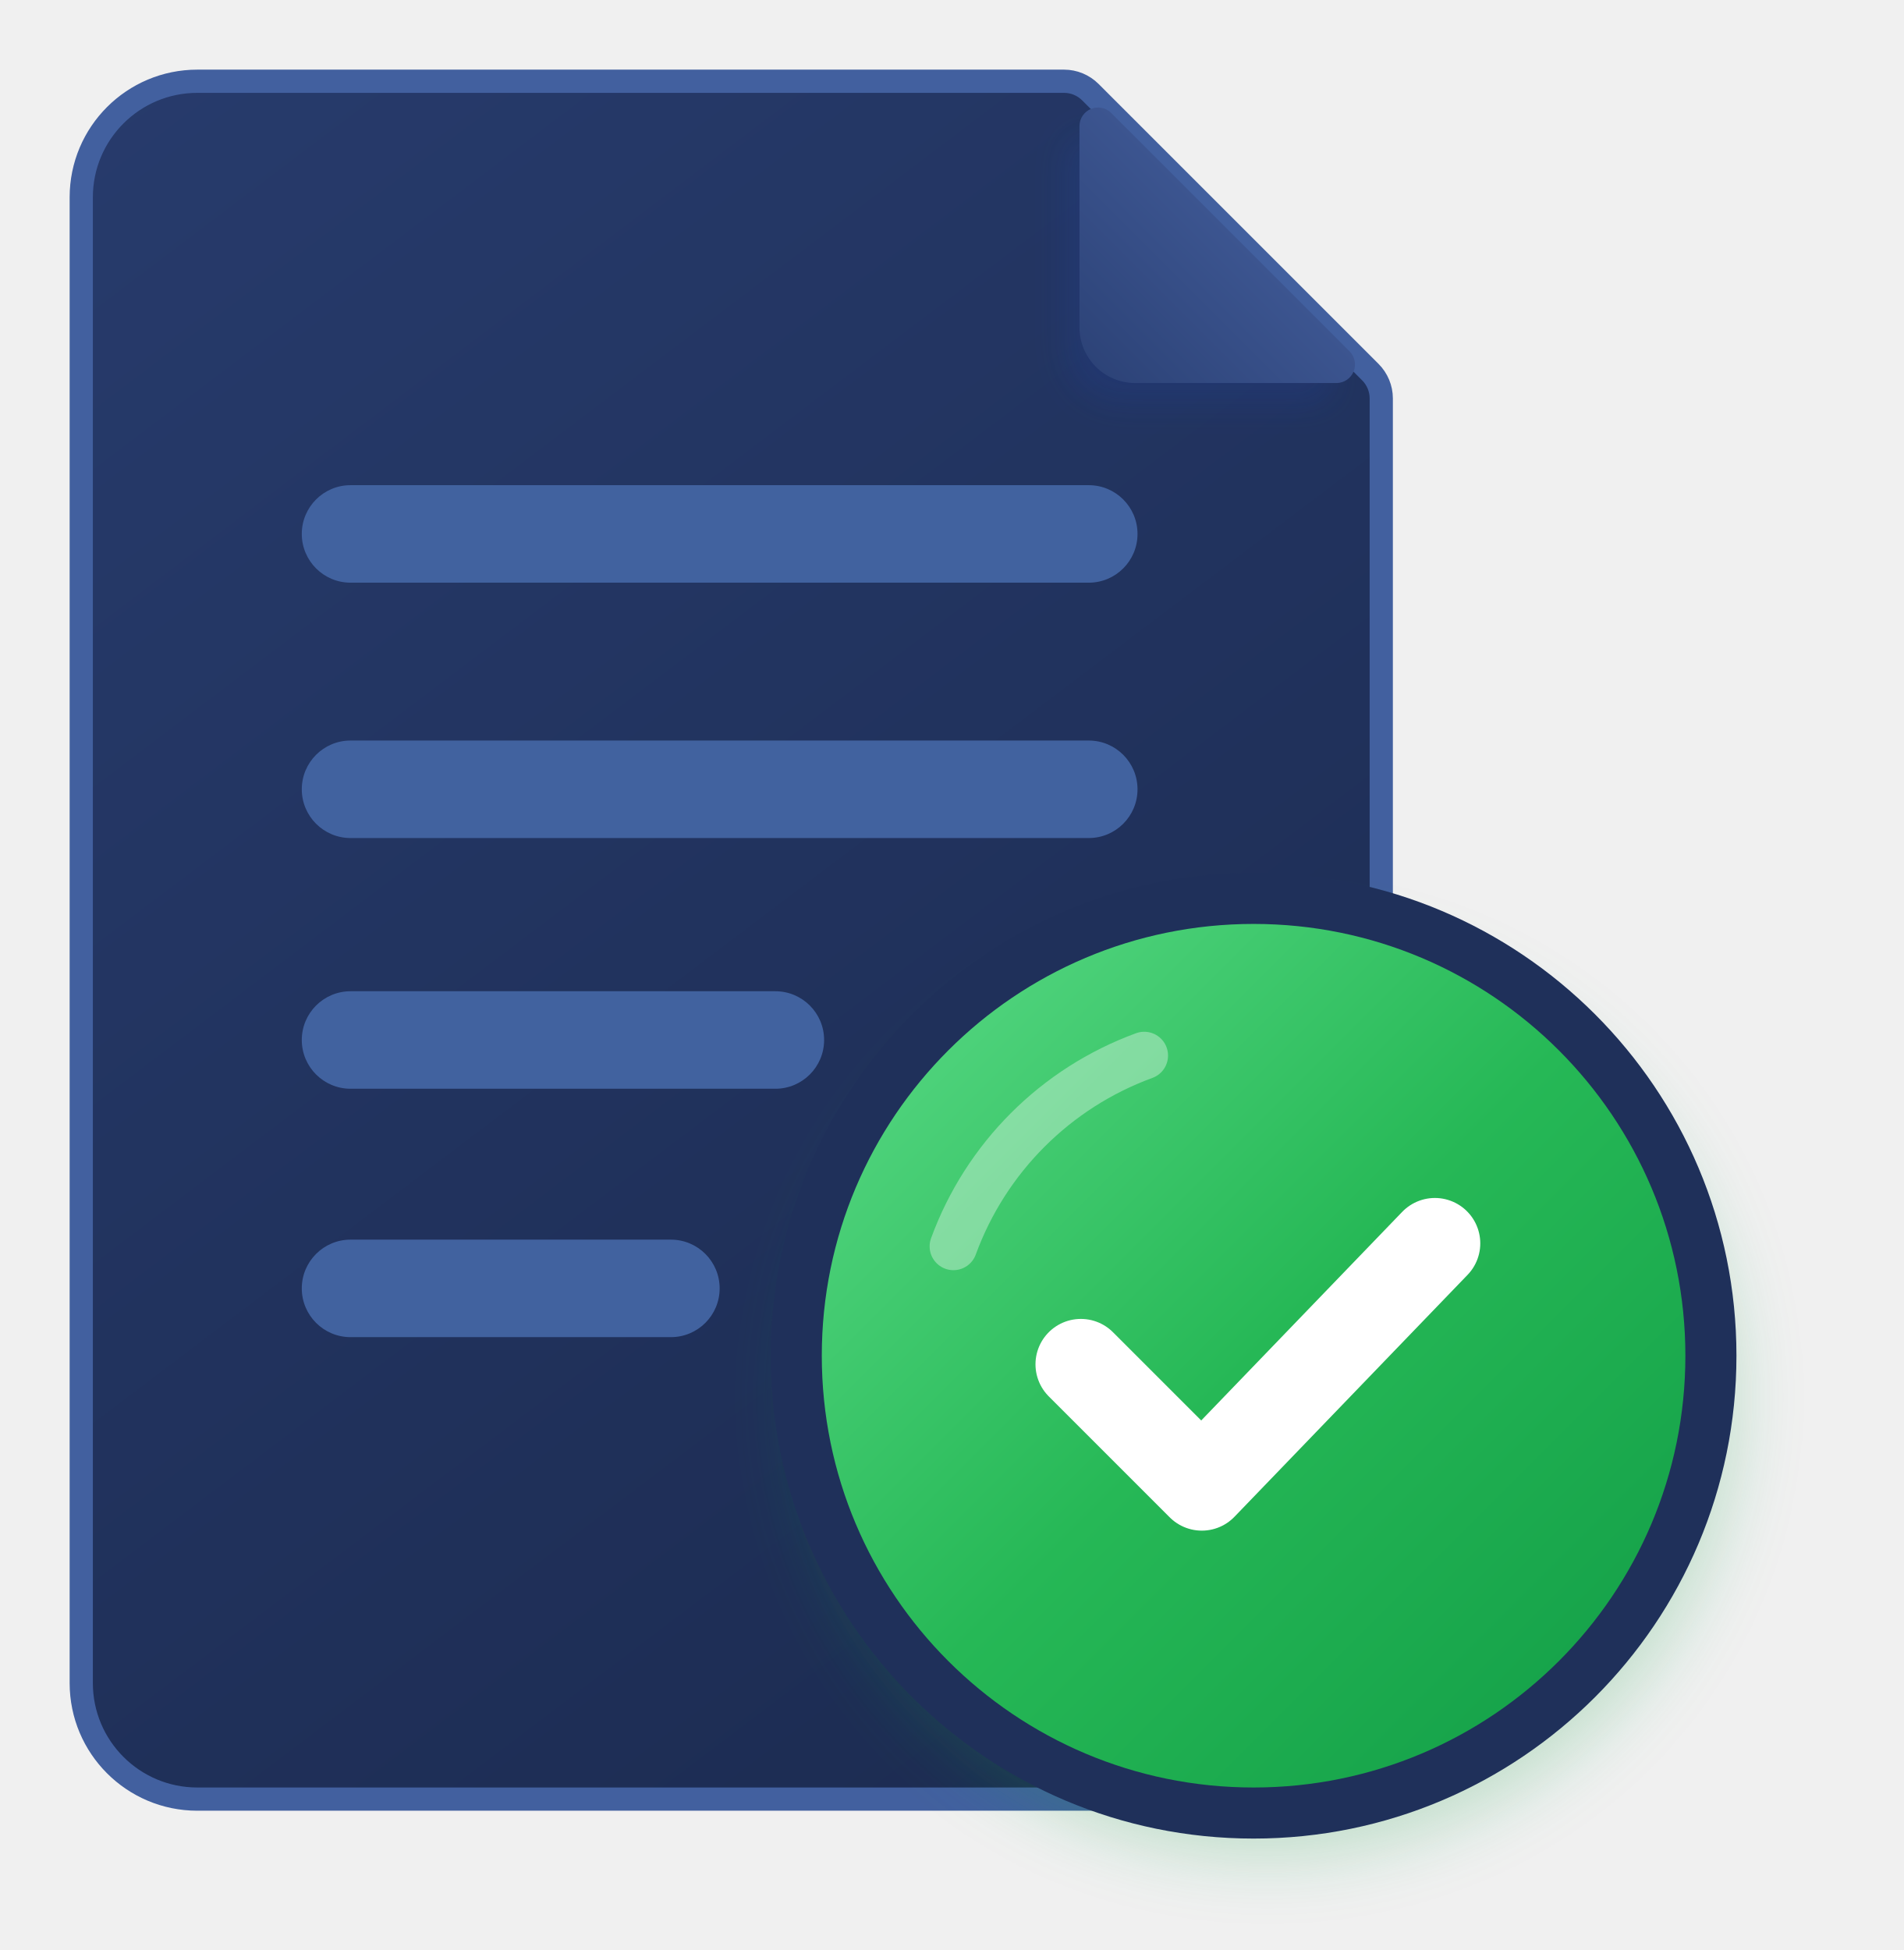
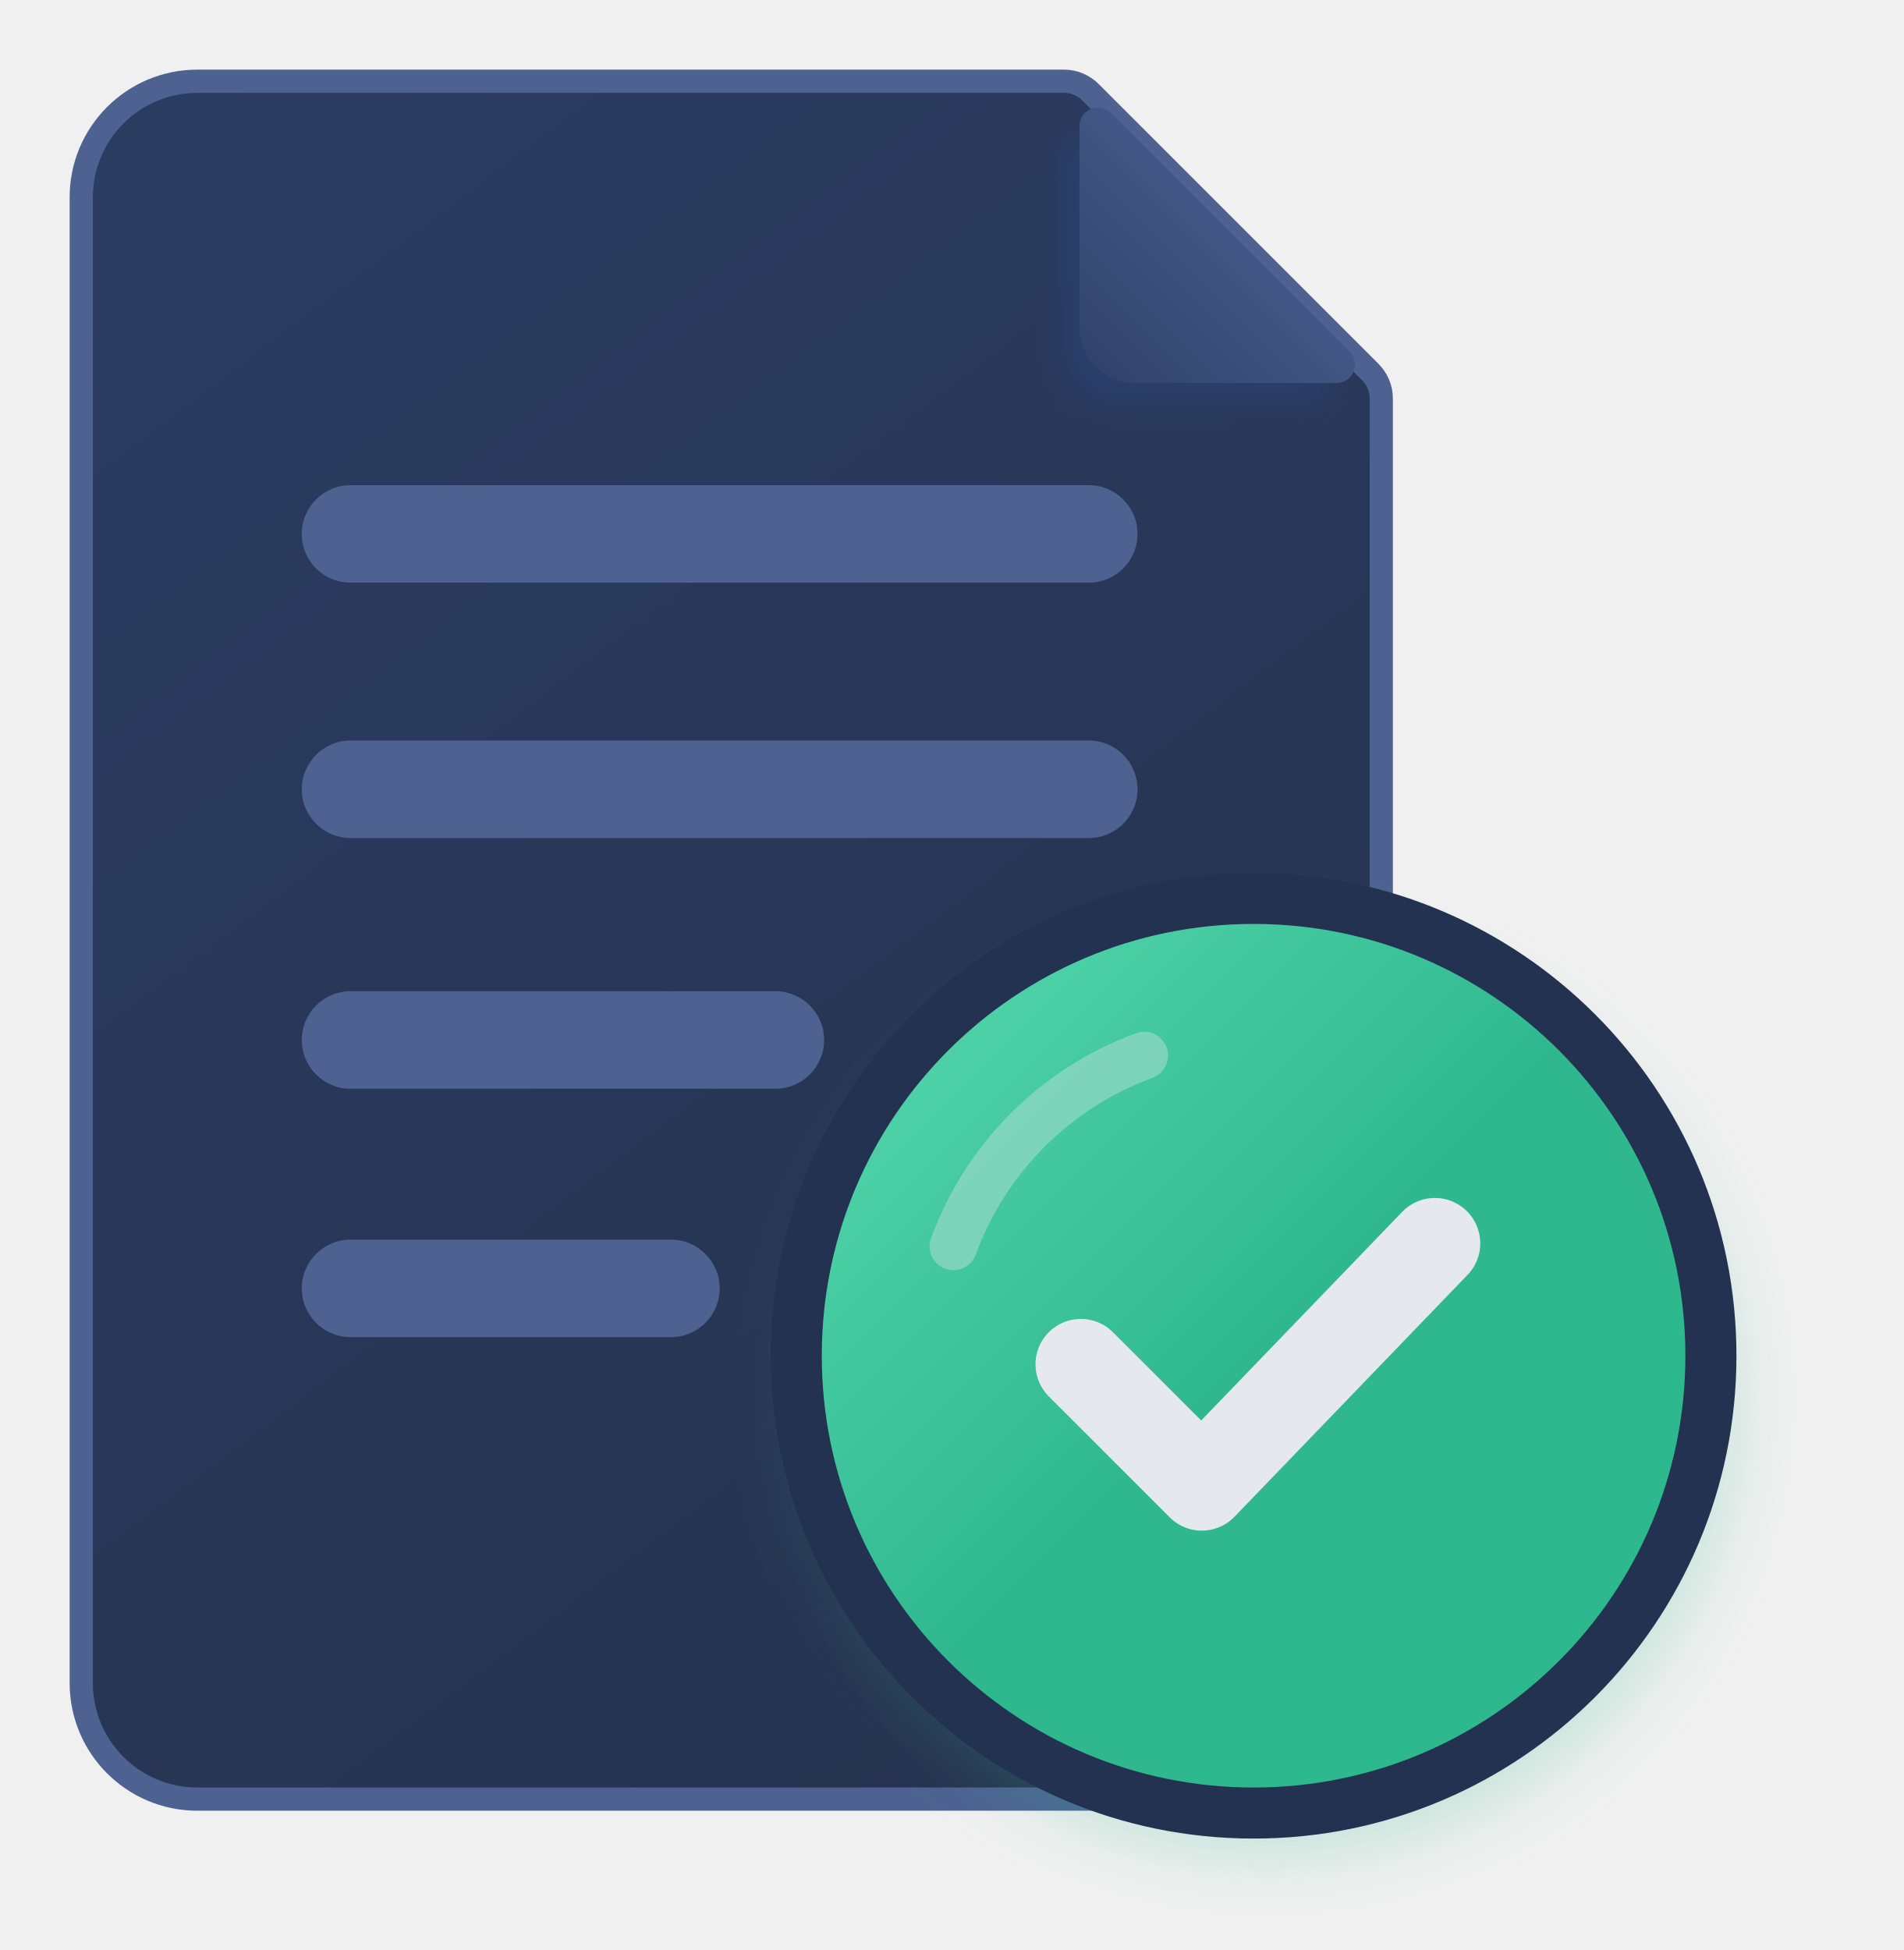
<svg xmlns="http://www.w3.org/2000/svg" width="82" height="84" viewBox="0 0 82 84">
  <defs>
    <linearGradient id="foglio-luce" x1="3.5" x2="59.5" y1="3.5" y2="77.5" gradientUnits="userSpaceOnUse">
-       <stop offset="0" stop-color="#273B6C" />
-       <stop offset="1" stop-color="#1B2A4F" />
+       <stop offset="0" stop-color="#2B3C62" />
+       <stop offset="1" stop-color="#26324D" />
    </linearGradient>
    <linearGradient id="foglio-piega-luce" x1="53" x2="46.5" y1="10" y2="16.5" gradientUnits="userSpaceOnUse">
-       <stop offset="0" stop-color="#3C5590" />
-       <stop offset="1" stop-color="#2B4175" />
+       <stop offset="0" stop-color="#425785" />
+       <stop offset="1" stop-color="#304168" />
    </linearGradient>
    <linearGradient id="badge-luce" x1="40.05" x2="67.95" y1="44.45" y2="72.35" gradientUnits="userSpaceOnUse">
-       <stop offset="0" stop-color="#4FD37C" />
-       <stop offset=".5" stop-color="#26B856" />
-       <stop offset="1" stop-color="#16A34A" />
+       <stop offset="0" stop-color="#4FD2A8" />
+       <stop offset=".5" stop-color="#2FB88E" />
+       <stop offset="1" stop-color="#2EB88E" />
    </linearGradient>
    <filter id="sfuma-ombra" width="82" height="84" x="0" y="0" filterUnits="userSpaceOnUse">
      <feGaussianBlur stdDeviation="1.4" />
    </filter>
    <filter id="sfuma-piega" width="200%" height="200%" x="-50%" y="-50%">
      <feGaussianBlur stdDeviation=".7" />
    </filter>
  </defs>
  <g id="foglio">
-     <path id="foglio-carta" fill="url(#foglio-luce)" stroke="#42609F" stroke-width="1" d="M8.5 3.5h37.34c.42 0 .83.17 1.13.47l12.06 12.06c.3.3.47.71.47 1.13V72.5a5 5 0 0 1-5 5h-46a5 5 0 0 1-5-5v-64a5 5 0 0 1 5-5Z" />
-     <path id="foglio-piega-ombra" fill="#1D4ED8" d="M45.9 6.81V15a2.4 2.4 0 0 0 2.4 2.4h8.19a1 1 0 0 0 .7-1.71l-9.58-9.58a1 1 0 0 0-1.71.7" filter="url(#sfuma-piega)" opacity=".12" />
+     <path id="foglio-carta" fill="url(#foglio-luce)" stroke="#4D6291" stroke-width="1" d="M8.5 3.5h37.34c.42 0 .83.17 1.13.47l12.06 12.06c.3.3.47.71.47 1.13V72.5a5 5 0 0 1-5 5h-46a5 5 0 0 1-5-5v-64a5 5 0 0 1 5-5Z" />
+     <path id="foglio-piega-ombra" fill="#316FF4" d="M45.9 6.81V15a2.4 2.4 0 0 0 2.4 2.4h8.19a1 1 0 0 0 .7-1.71l-9.58-9.58a1 1 0 0 0-1.71.7" filter="url(#sfuma-piega)" opacity=".12" />
    <path id="foglio-piega" fill="url(#foglio-piega-luce)" d="M46.5 5.43v8.67a2.4 2.4 0 0 0 2.4 2.4h8.67a.8.8 0 0 0 .56-1.37L47.87 4.87a.8.8 0 0 0-1.37.56" />
-     <g id="foglio-righe" fill="#41629F">
+     <g id="foglio-righe" fill="#4D6291">
      <rect id="foglio-riga-1" width="36" height="4.2" x="13" y="20.9" rx="2.1" />
      <rect id="foglio-riga-2" width="36" height="4.2" x="13" y="31.9" rx="2.1" />
      <rect id="foglio-riga-3" width="22.5" height="4.2" x="13" y="42.7" rx="2.1" />
      <rect id="foglio-riga-4" width="18" height="4.2" x="13" y="53.4" rx="2.1" />
    </g>
  </g>
-   <ellipse id="badge-ombra" cx="54.6" cy="60.2" fill="#16A34A" filter="url(#sfuma-ombra)" opacity=".22" rx="20.2" ry="19.8" />
+   <ellipse id="badge-ombra" cx="54.6" cy="60.2" fill="#2EB88E" filter="url(#sfuma-ombra)" opacity=".22" rx="20.2" ry="19.8" />
  <g id="badge">
-     <circle id="badge-bordo" cx="54" cy="58.4" r="20.8" fill="#1F305A" />
+     <circle id="badge-bordo" cx="54" cy="58.4" r="20.8" fill="#243251" />
    <circle id="badge-disco" cx="54" cy="58.4" r="18.6" fill="url(#badge-luce)" />
-     <path id="badge-riflesso" fill="none" stroke="#FFF" stroke-linecap="round" stroke-opacity=".35" stroke-width="2.05" d="M41.07 53.69a13.8 13.8 0 0 1 8.22-8.22" />
+     <path id="badge-riflesso" fill="none" stroke="#E5E8ED" stroke-linecap="round" stroke-opacity=".35" stroke-width="2.05" d="M41.07 53.69a13.8 13.8 0 0 1 8.22-8.22" />
    <g id="badge-simbolo">
-       <path id="badge-spunta" fill="none" stroke="#FFF" stroke-linecap="round" stroke-linejoin="round" stroke-width="3.91" d="m46.56 58.77 5.21 5.21 10.04-10.42" />
+       <path id="badge-spunta" fill="none" stroke="#E5E8ED" stroke-linecap="round" stroke-linejoin="round" stroke-width="3.91" d="m46.56 58.77 5.21 5.21 10.04-10.42" />
    </g>
  </g>
</svg>
